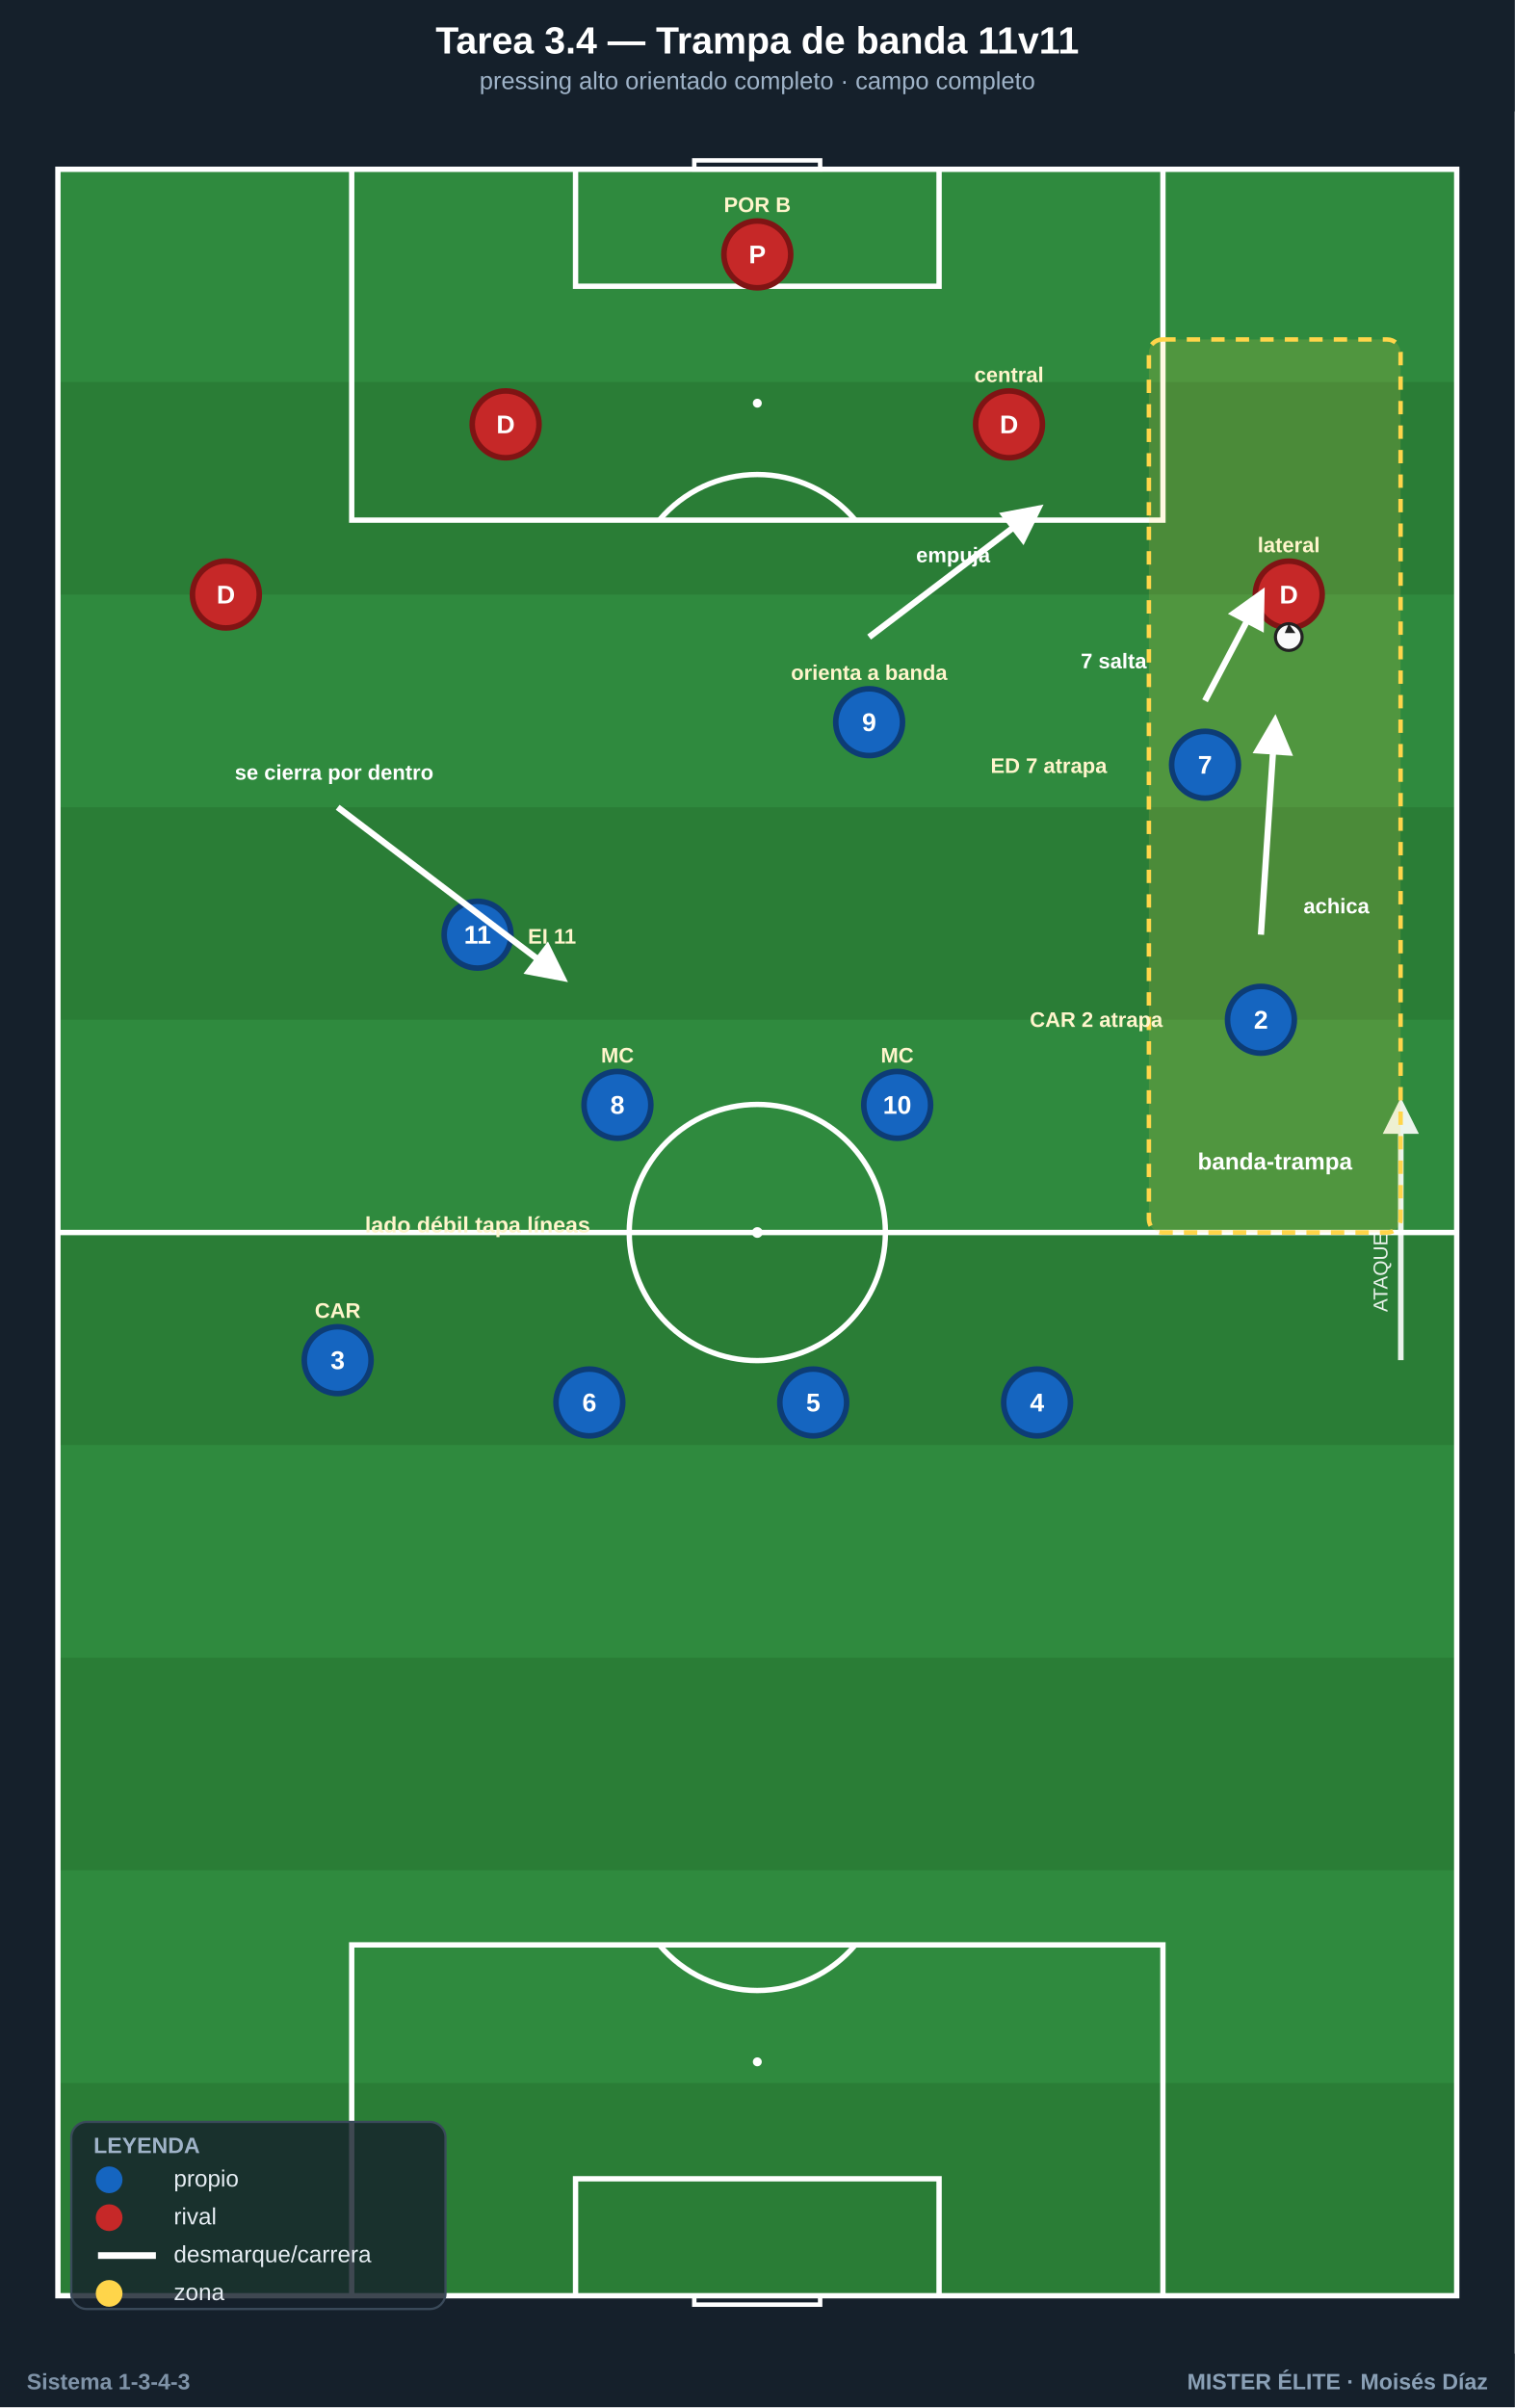
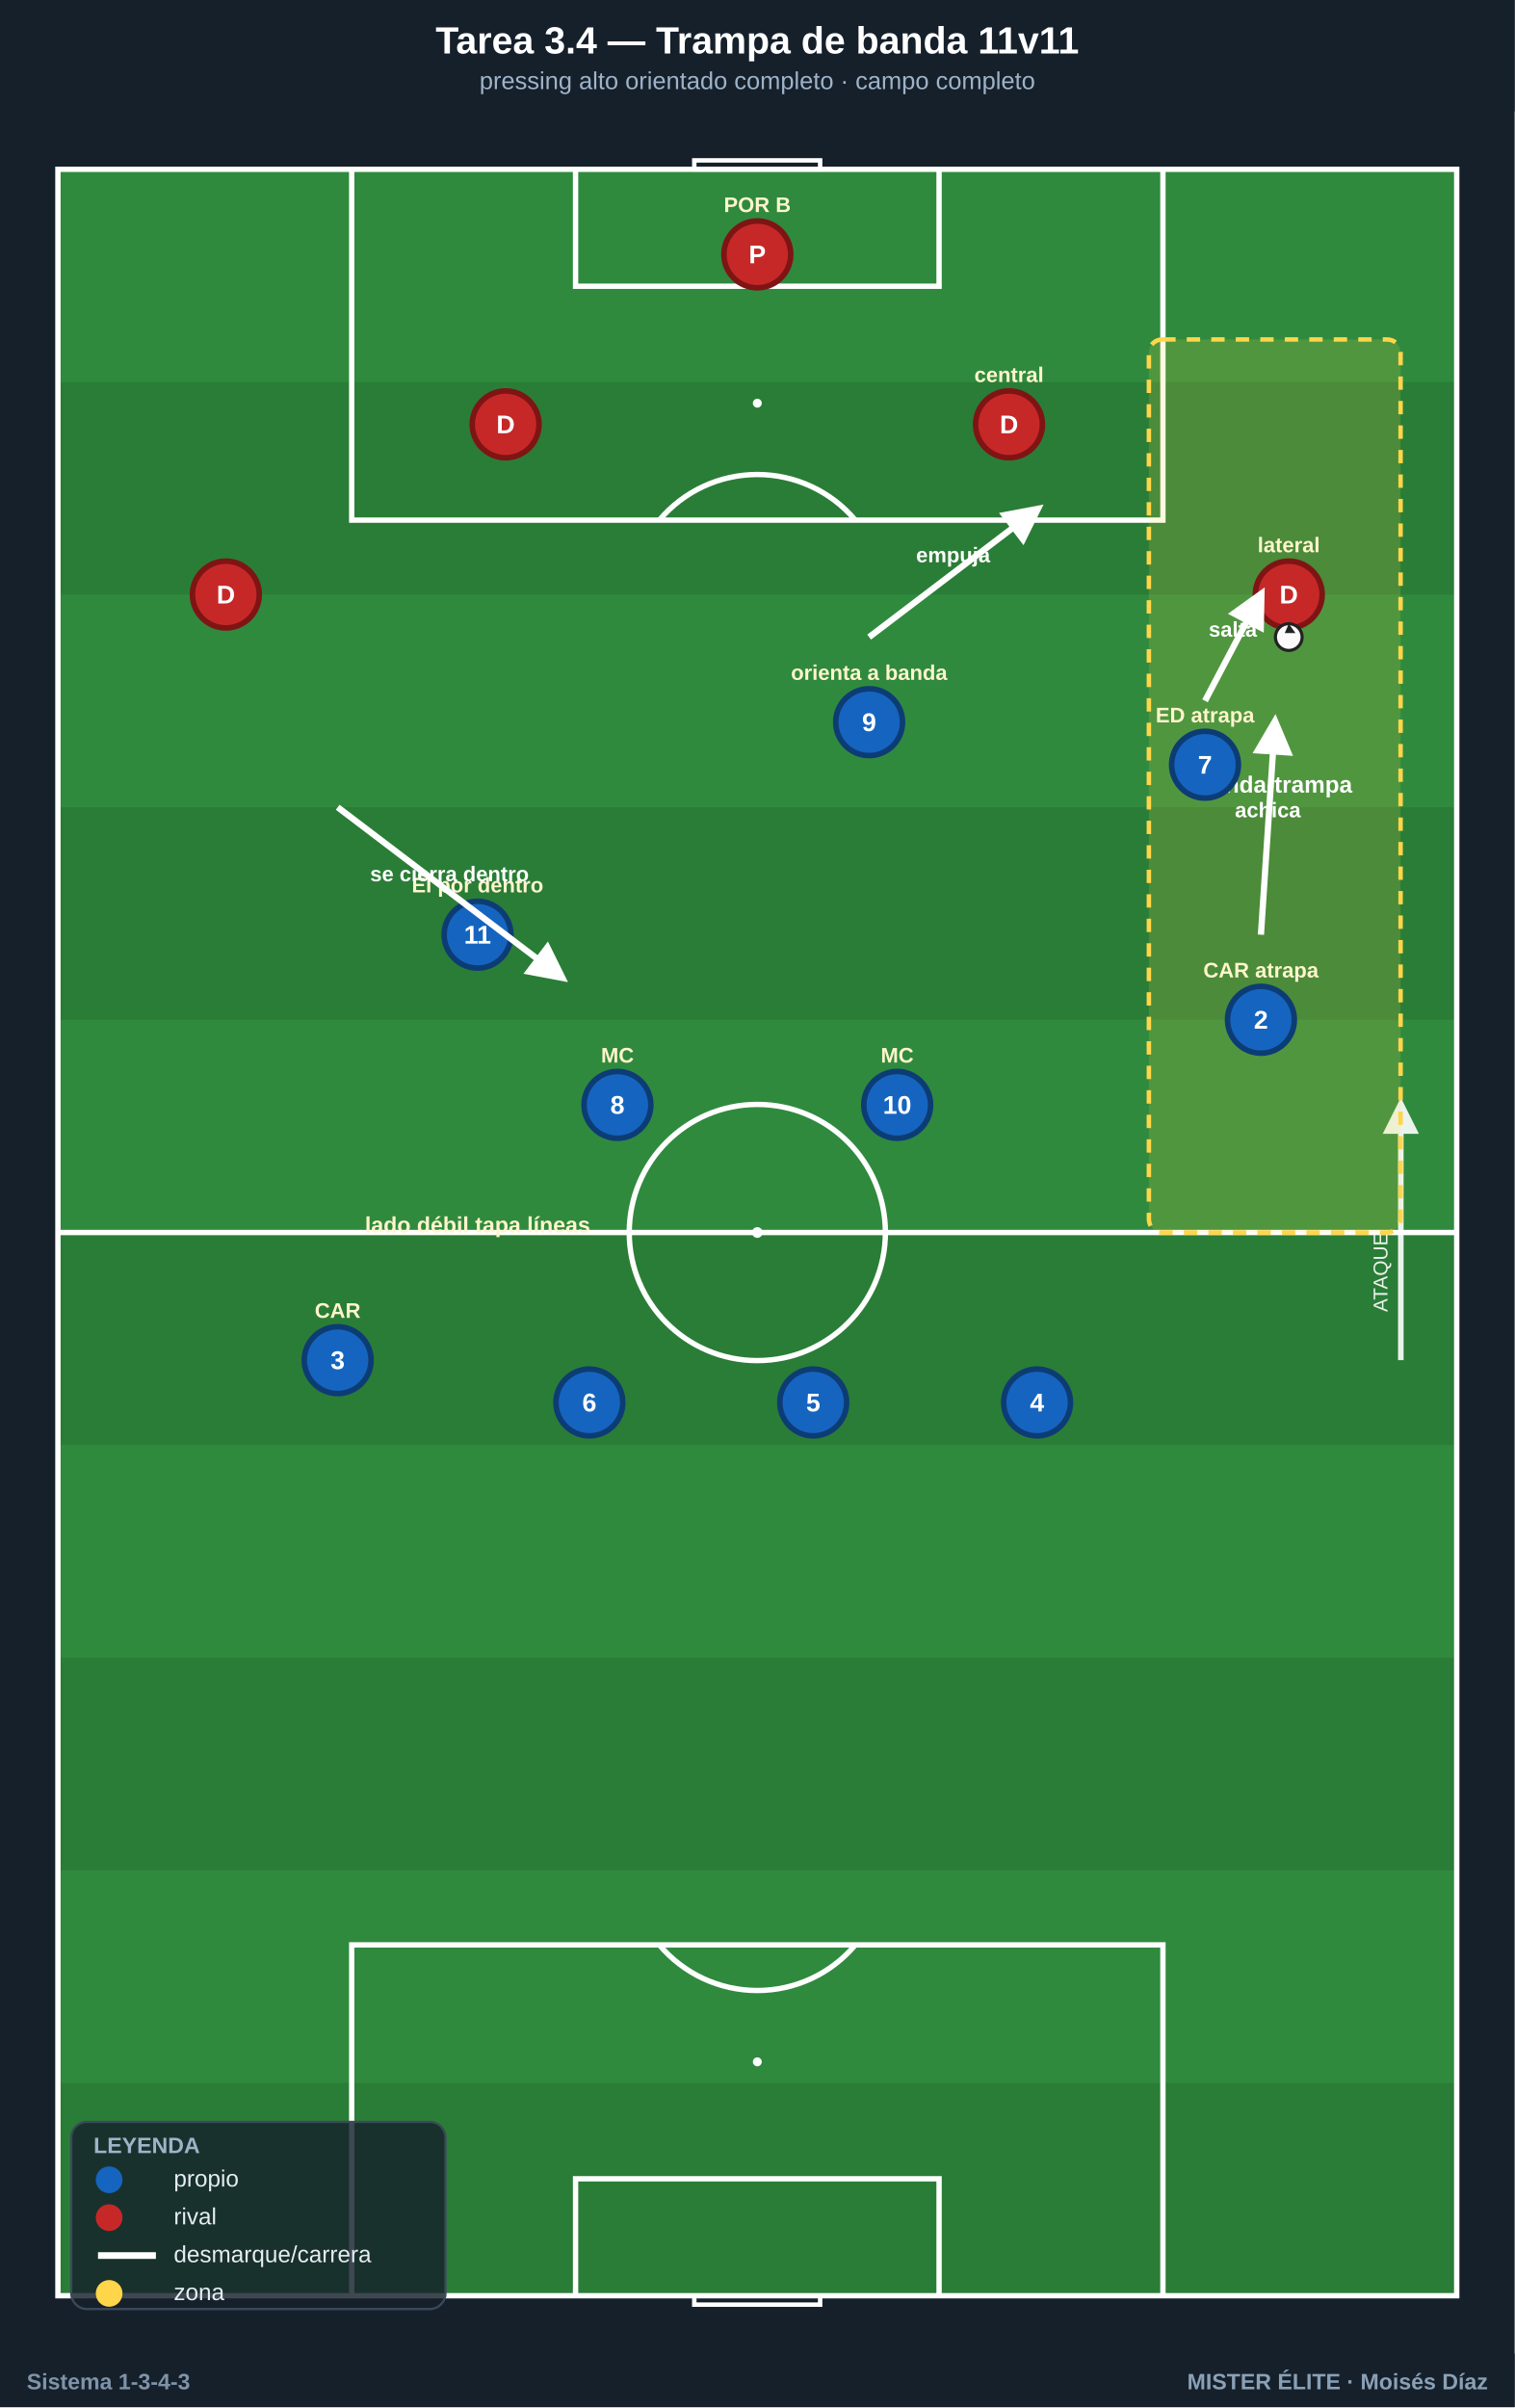
<svg xmlns="http://www.w3.org/2000/svg" viewBox="0 0 680 1081" width="680" height="1081" font-family="Segoe UI,Arial,sans-serif">
  <defs>
    <linearGradient id="sky" x1="0" y1="0" x2="0" y2="1">
      <stop offset="0" stop-color="#2f8a3e" />
      <stop offset="1" stop-color="#2b8139" />
    </linearGradient>
    <marker id="ah_pass" viewBox="0 0 10 10" refX="8" refY="5" markerWidth="6.5" markerHeight="6.5" orient="auto-start-reverse">
      <path d="M0,0 L10,5 L0,10 z" fill="#ffd54a" />
    </marker>
    <marker id="ah_run" viewBox="0 0 10 10" refX="8" refY="5" markerWidth="6.5" markerHeight="6.5" orient="auto-start-reverse">
      <path d="M0,0 L10,5 L0,10 z" fill="#ffffff" />
    </marker>
    <marker id="ah_drive" viewBox="0 0 10 10" refX="8" refY="5" markerWidth="6.5" markerHeight="6.5" orient="auto-start-reverse">
      <path d="M0,0 L10,5 L0,10 z" fill="#7ee0ff" />
    </marker>
    <marker id="ah_white" viewBox="0 0 10 10" refX="8" refY="5" markerWidth="6.5" markerHeight="6.5" orient="auto-start-reverse">
      <path d="M0,0 L10,5 L0,10 z" fill="#ffffff" />
    </marker>
  </defs>
  <rect x="0.0" y="0.0" width="680.0" height="1080.6" fill="#15202b" />
  <rect x="26.0" y="76.0" width="628.0" height="96.0" fill="#2f8a3e" />
  <rect x="26.0" y="171.5" width="628.0" height="96.0" fill="#2a7d36" />
  <rect x="26.0" y="266.9" width="628.0" height="96.0" fill="#2f8a3e" />
  <rect x="26.0" y="362.4" width="628.0" height="96.0" fill="#2a7d36" />
  <rect x="26.0" y="457.8" width="628.0" height="96.0" fill="#2f8a3e" />
  <rect x="26.0" y="553.3" width="628.0" height="96.0" fill="#2a7d36" />
  <rect x="26.0" y="648.7" width="628.0" height="96.0" fill="#2f8a3e" />
  <rect x="26.0" y="744.2" width="628.0" height="96.0" fill="#2a7d36" />
  <rect x="26.0" y="839.6" width="628.0" height="96.0" fill="#2f8a3e" />
  <rect x="26.0" y="935.1" width="628.0" height="96.0" fill="#2a7d36" />
  <rect x="26.0" y="76.0" width="628.0" height="954.6" fill="none" stroke="#ffffff" stroke-width="2.4" />
  <line x1="26.0" y1="553.3" x2="654.0" y2="553.3" stroke="#ffffff" stroke-width="2.4" opacity="1" />
  <circle cx="340.0" cy="553.3" r="57.5" fill="none" stroke="#ffffff" stroke-width="2.4" />
  <circle cx="340.0" cy="553.3" r="2.4" fill="#ffffff" />
  <path d="M157.9,76.0 L157.9,233.5 L522.1,233.5 L522.1,76.0" fill="none" stroke="#ffffff" stroke-width="2.4" />
  <path d="M258.4,76.0 L258.4,128.5 L421.6,128.5 L421.6,76.0" fill="none" stroke="#ffffff" stroke-width="2.4" />
  <circle cx="340.0" cy="181.0" r="2.0" fill="#ffffff" />
  <rect x="311.7" y="72.0" width="56.5" height="4" fill="none" stroke="#ffffff" stroke-width="2" />
  <path d="M296.0,233.5 A57.5,57.5 0 0 1 384.0,233.5" fill="none" stroke="#ffffff" stroke-width="2.4" />
  <path d="M157.9,1030.6 L157.9,873.1 L522.1,873.1 L522.1,1030.6" fill="none" stroke="#ffffff" stroke-width="2.4" />
  <path d="M258.4,1030.6 L258.4,978.1 L421.6,978.1 L421.6,1030.6" fill="none" stroke="#ffffff" stroke-width="2.4" />
  <circle cx="340.0" cy="925.6" r="2.0" fill="#ffffff" />
  <rect x="311.7" y="1030.6" width="56.5" height="4" fill="none" stroke="#ffffff" stroke-width="2" />
  <path d="M296.0,873.1 A57.5,57.5 0 0 0 384.0,873.1" fill="none" stroke="#ffffff" stroke-width="2.4" />
  <rect x="0.0" y="0.0" width="680.0" height="50.0" fill="#15202b" />
  <text x="340.0" y="24.0" font-family="Segoe UI,Arial,sans-serif" font-size="17" font-weight="800" fill="#ffffff" text-anchor="middle">Tarea 3.4 — Trampa de banda 11v11</text>
  <text x="340.0" y="40.0" font-family="Segoe UI,Arial,sans-serif" font-size="11" font-weight="500" fill="#9fb3c8" text-anchor="middle">pressing alto orientado completo · campo completo</text>
  <rect x="0.0" y="1056.6" width="680.0" height="24.0" fill="#15202b" />
  <text x="668.0" y="1072.6" font-family="Segoe UI,Arial,sans-serif" font-size="10" font-weight="700" fill="#8aa0b6" text-anchor="end">MISTER ÉLITE · Moisés Díaz</text>
  <text x="12.0" y="1072.6" font-family="Segoe UI,Arial,sans-serif" font-size="10" font-weight="600" fill="#7f93a8" text-anchor="start">Sistema 1-3-4-3</text>
  <g opacity="0.9">
    <line x1="628.9" y1="610.6" x2="628.9" y2="496.0" stroke="#ffffff" stroke-width="2.5" marker-end="url(#ah_white)" />
    <text x="622.9" y="553.3" font-family="Segoe UI,Arial" font-size="9" fill="#ffffff" text-anchor="end" transform="rotate(-90 622.9 553.3)">ATAQUE</text>
  </g>
  <rect x="515.8" y="152.4" width="113.0" height="400.9" rx="6" fill="#ffd54a" fill-opacity="0.16" stroke="#ffd54a" stroke-width="2" stroke-dasharray="6 5" />
-   <text x="572.4" y="525.0" font-family="Segoe UI,Arial,sans-serif" font-size="10.5" font-weight="700" fill="#fff" text-anchor="middle">banda-trampa</text>
+   <text x="572.4" y="355.8" font-family="Segoe UI,Arial,sans-serif" font-size="10.5" font-weight="700" fill="#fff" text-anchor="middle">banda-trampa</text>
  <g>
    <circle cx="340.0" cy="114.2" r="15" fill="#c62828" stroke="#7f1414" stroke-width="2.5" />
    <text x="340.0" y="118.2" font-family="Segoe UI,Arial" font-size="11.5" font-weight="800" fill="#fff" text-anchor="middle">P</text>
  </g>
  <text x="340.0" y="95.2" font-family="Segoe UI,Arial,sans-serif" font-size="9.5" font-weight="600" fill="#fff5cc" text-anchor="middle">POR B</text>
  <g>
    <circle cx="227.0" cy="190.5" r="15" fill="#c62828" stroke="#7f1414" stroke-width="2.5" />
    <text x="227.0" y="194.5" font-family="Segoe UI,Arial" font-size="11.5" font-weight="800" fill="#fff" text-anchor="middle">D</text>
  </g>
  <g>
    <circle cx="453.0" cy="190.5" r="15" fill="#c62828" stroke="#7f1414" stroke-width="2.5" />
    <text x="453.0" y="194.5" font-family="Segoe UI,Arial" font-size="11.5" font-weight="800" fill="#fff" text-anchor="middle">D</text>
  </g>
  <text x="453.0" y="171.5" font-family="Segoe UI,Arial,sans-serif" font-size="9.5" font-weight="600" fill="#fff5cc" text-anchor="middle">central</text>
  <g>
    <circle cx="578.6" cy="266.9" r="15" fill="#c62828" stroke="#7f1414" stroke-width="2.5" />
    <text x="578.6" y="270.9" font-family="Segoe UI,Arial" font-size="11.5" font-weight="800" fill="#fff" text-anchor="middle">D</text>
  </g>
  <text x="578.6" y="247.9" font-family="Segoe UI,Arial,sans-serif" font-size="9.5" font-weight="600" fill="#fff5cc" text-anchor="middle">lateral</text>
  <g>
    <circle cx="101.4" cy="266.9" r="15" fill="#c62828" stroke="#7f1414" stroke-width="2.5" />
    <text x="101.4" y="270.9" font-family="Segoe UI,Arial" font-size="11.5" font-weight="800" fill="#fff" text-anchor="middle">D</text>
  </g>
  <circle cx="578.6" cy="286.0" r="6.0" fill="#fafafa" stroke="#222" stroke-width="1.4" />
  <path d="M578.6,280.0 l3.0,4.2 l-4.8,0 z" fill="#222" />
  <g>
    <circle cx="541.0" cy="343.3" r="15" fill="#1565c0" stroke="#0d3c75" stroke-width="2.5" />
    <text x="541.0" y="347.3" font-family="Segoe UI,Arial" font-size="11.5" font-weight="800" fill="#fff" text-anchor="middle">7</text>
  </g>
-   <text x="497.0" y="347.0" font-family="Segoe UI,Arial,sans-serif" font-size="9.5" font-weight="600" fill="#fff5cc" text-anchor="end">ED 7 atrapa</text>
+   <text x="541.0" y="324.3" font-family="Segoe UI,Arial,sans-serif" font-size="9.5" font-weight="600" fill="#fff5cc" text-anchor="middle">ED atrapa</text>
  <g>
    <circle cx="566.1" cy="457.8" r="15" fill="#1565c0" stroke="#0d3c75" stroke-width="2.5" />
    <text x="566.1" y="461.8" font-family="Segoe UI,Arial" font-size="11.5" font-weight="800" fill="#fff" text-anchor="middle">2</text>
  </g>
-   <text x="522.0" y="461.0" font-family="Segoe UI,Arial,sans-serif" font-size="9.5" font-weight="600" fill="#fff5cc" text-anchor="end">CAR 2 atrapa</text>
+   <text x="566.1" y="438.8" font-family="Segoe UI,Arial,sans-serif" font-size="9.5" font-weight="600" fill="#fff5cc" text-anchor="middle">CAR atrapa</text>
  <line x1="541.0" y1="314.6" x2="566.1" y2="266.9" stroke="#ffffff" stroke-width="2.8" marker-end="url(#ah_run)" />
-   <text x="500.0" y="300.0" font-family="Segoe UI,Arial,sans-serif" font-size="9.5" font-weight="700" fill="#ffffff" text-anchor="middle">7 salta</text>
+   <text x="553.5" y="285.8" font-family="Segoe UI,Arial,sans-serif" font-size="9.5" font-weight="700" fill="#ffffff" text-anchor="middle">salta</text>
  <line x1="566.1" y1="419.6" x2="572.4" y2="324.2" stroke="#ffffff" stroke-width="2.8" marker-end="url(#ah_run)" />
-   <text x="600.0" y="410.0" font-family="Segoe UI,Arial,sans-serif" font-size="9.5" font-weight="700" fill="#ffffff" text-anchor="middle">achica</text>
+   <text x="569.2" y="366.9" font-family="Segoe UI,Arial,sans-serif" font-size="9.5" font-weight="700" fill="#ffffff" text-anchor="middle">achica</text>
  <g>
    <circle cx="390.2" cy="324.2" r="15" fill="#1565c0" stroke="#0d3c75" stroke-width="2.5" />
    <text x="390.2" y="328.2" font-family="Segoe UI,Arial" font-size="11.5" font-weight="800" fill="#fff" text-anchor="middle">9</text>
  </g>
  <text x="390.2" y="305.2" font-family="Segoe UI,Arial,sans-serif" font-size="9.5" font-weight="600" fill="#fff5cc" text-anchor="middle">orienta a banda</text>
  <line x1="390.2" y1="286.0" x2="465.6" y2="228.7" stroke="#ffffff" stroke-width="2.8" marker-end="url(#ah_run)" />
  <text x="427.9" y="252.4" font-family="Segoe UI,Arial,sans-serif" font-size="9.5" font-weight="700" fill="#ffffff" text-anchor="middle">empuja</text>
  <g>
    <circle cx="214.4" cy="419.6" r="15" fill="#1565c0" stroke="#0d3c75" stroke-width="2.5" />
    <text x="214.4" y="423.6" font-family="Segoe UI,Arial" font-size="11.5" font-weight="800" fill="#fff" text-anchor="middle">11</text>
  </g>
-   <text x="237.0" y="423.6" font-family="Segoe UI,Arial,sans-serif" font-size="9.5" font-weight="600" fill="#fff5cc" text-anchor="start">EI 11</text>
+   <text x="214.4" y="400.6" font-family="Segoe UI,Arial,sans-serif" font-size="9.5" font-weight="600" fill="#fff5cc" text-anchor="middle">EI por dentro</text>
  <line x1="151.6" y1="362.4" x2="252.1" y2="438.7" stroke="#ffffff" stroke-width="2.8" marker-end="url(#ah_run)" />
-   <text x="150.0" y="350.0" font-family="Segoe UI,Arial,sans-serif" font-size="9.5" font-weight="700" fill="#ffffff" text-anchor="middle">se cierra por dentro</text>
+   <text x="201.8" y="395.6" font-family="Segoe UI,Arial,sans-serif" font-size="9.5" font-weight="700" fill="#ffffff" text-anchor="middle">se cierra dentro</text>
  <g>
    <circle cx="277.2" cy="496.0" r="15" fill="#1565c0" stroke="#0d3c75" stroke-width="2.5" />
    <text x="277.2" y="500.0" font-family="Segoe UI,Arial" font-size="11.5" font-weight="800" fill="#fff" text-anchor="middle">8</text>
  </g>
  <text x="277.2" y="477.0" font-family="Segoe UI,Arial,sans-serif" font-size="9.5" font-weight="600" fill="#fff5cc" text-anchor="middle">MC</text>
  <g>
    <circle cx="402.8" cy="496.0" r="15" fill="#1565c0" stroke="#0d3c75" stroke-width="2.5" />
    <text x="402.8" y="500.0" font-family="Segoe UI,Arial" font-size="11.5" font-weight="800" fill="#fff" text-anchor="middle">10</text>
  </g>
  <text x="402.8" y="477.0" font-family="Segoe UI,Arial,sans-serif" font-size="9.5" font-weight="600" fill="#fff5cc" text-anchor="middle">MC</text>
  <g>
    <circle cx="151.6" cy="610.6" r="15" fill="#1565c0" stroke="#0d3c75" stroke-width="2.5" />
    <text x="151.6" y="614.6" font-family="Segoe UI,Arial" font-size="11.5" font-weight="800" fill="#fff" text-anchor="middle">3</text>
  </g>
  <text x="151.6" y="591.6" font-family="Segoe UI,Arial,sans-serif" font-size="9.5" font-weight="600" fill="#fff5cc" text-anchor="middle">CAR</text>
  <g>
    <circle cx="264.6" cy="629.6" r="15" fill="#1565c0" stroke="#0d3c75" stroke-width="2.5" />
    <text x="264.6" y="633.6" font-family="Segoe UI,Arial" font-size="11.5" font-weight="800" fill="#fff" text-anchor="middle">6</text>
  </g>
  <g>
    <circle cx="365.1" cy="629.6" r="15" fill="#1565c0" stroke="#0d3c75" stroke-width="2.5" />
    <text x="365.1" y="633.6" font-family="Segoe UI,Arial" font-size="11.5" font-weight="800" fill="#fff" text-anchor="middle">5</text>
  </g>
  <g>
    <circle cx="465.6" cy="629.6" r="15" fill="#1565c0" stroke="#0d3c75" stroke-width="2.5" />
    <text x="465.6" y="633.6" font-family="Segoe UI,Arial" font-size="11.5" font-weight="800" fill="#fff" text-anchor="middle">4</text>
  </g>
  <text x="214.4" y="553.3" font-family="Segoe UI,Arial,sans-serif" font-size="10" font-weight="600" fill="#fff5cc" text-anchor="middle">lado débil tapa líneas</text>
  <g>
    <rect x="32" y="952.56" width="168" height="84" rx="7" fill="#15202b" fill-opacity="0.82" stroke="#3a4a5a" stroke-width="1" />
    <text x="42" y="966.56" font-family="Segoe UI,Arial" font-size="10" font-weight="800" fill="#9fb3c8">LEYENDA</text>
    <circle cx="49" cy="978.56" r="6" fill="#1565c0" />
    <text x="78" y="981.56" font-family="Segoe UI,Arial" font-size="10.5" fill="#e6edf3">propio</text>
    <circle cx="49" cy="995.56" r="6" fill="#c62828" />
    <text x="78" y="998.56" font-family="Segoe UI,Arial" font-size="10.5" fill="#e6edf3">rival</text>
    <line x1="44" y1="1012.56" x2="70" y2="1012.56" stroke="#ffffff" stroke-width="3" />
    <text x="78" y="1015.56" font-family="Segoe UI,Arial" font-size="10.5" fill="#e6edf3">desmarque/carrera</text>
    <circle cx="49" cy="1029.56" r="6" fill="#ffd54a" />
    <text x="78" y="1032.56" font-family="Segoe UI,Arial" font-size="10.5" fill="#e6edf3">zona</text>
  </g>
</svg>
